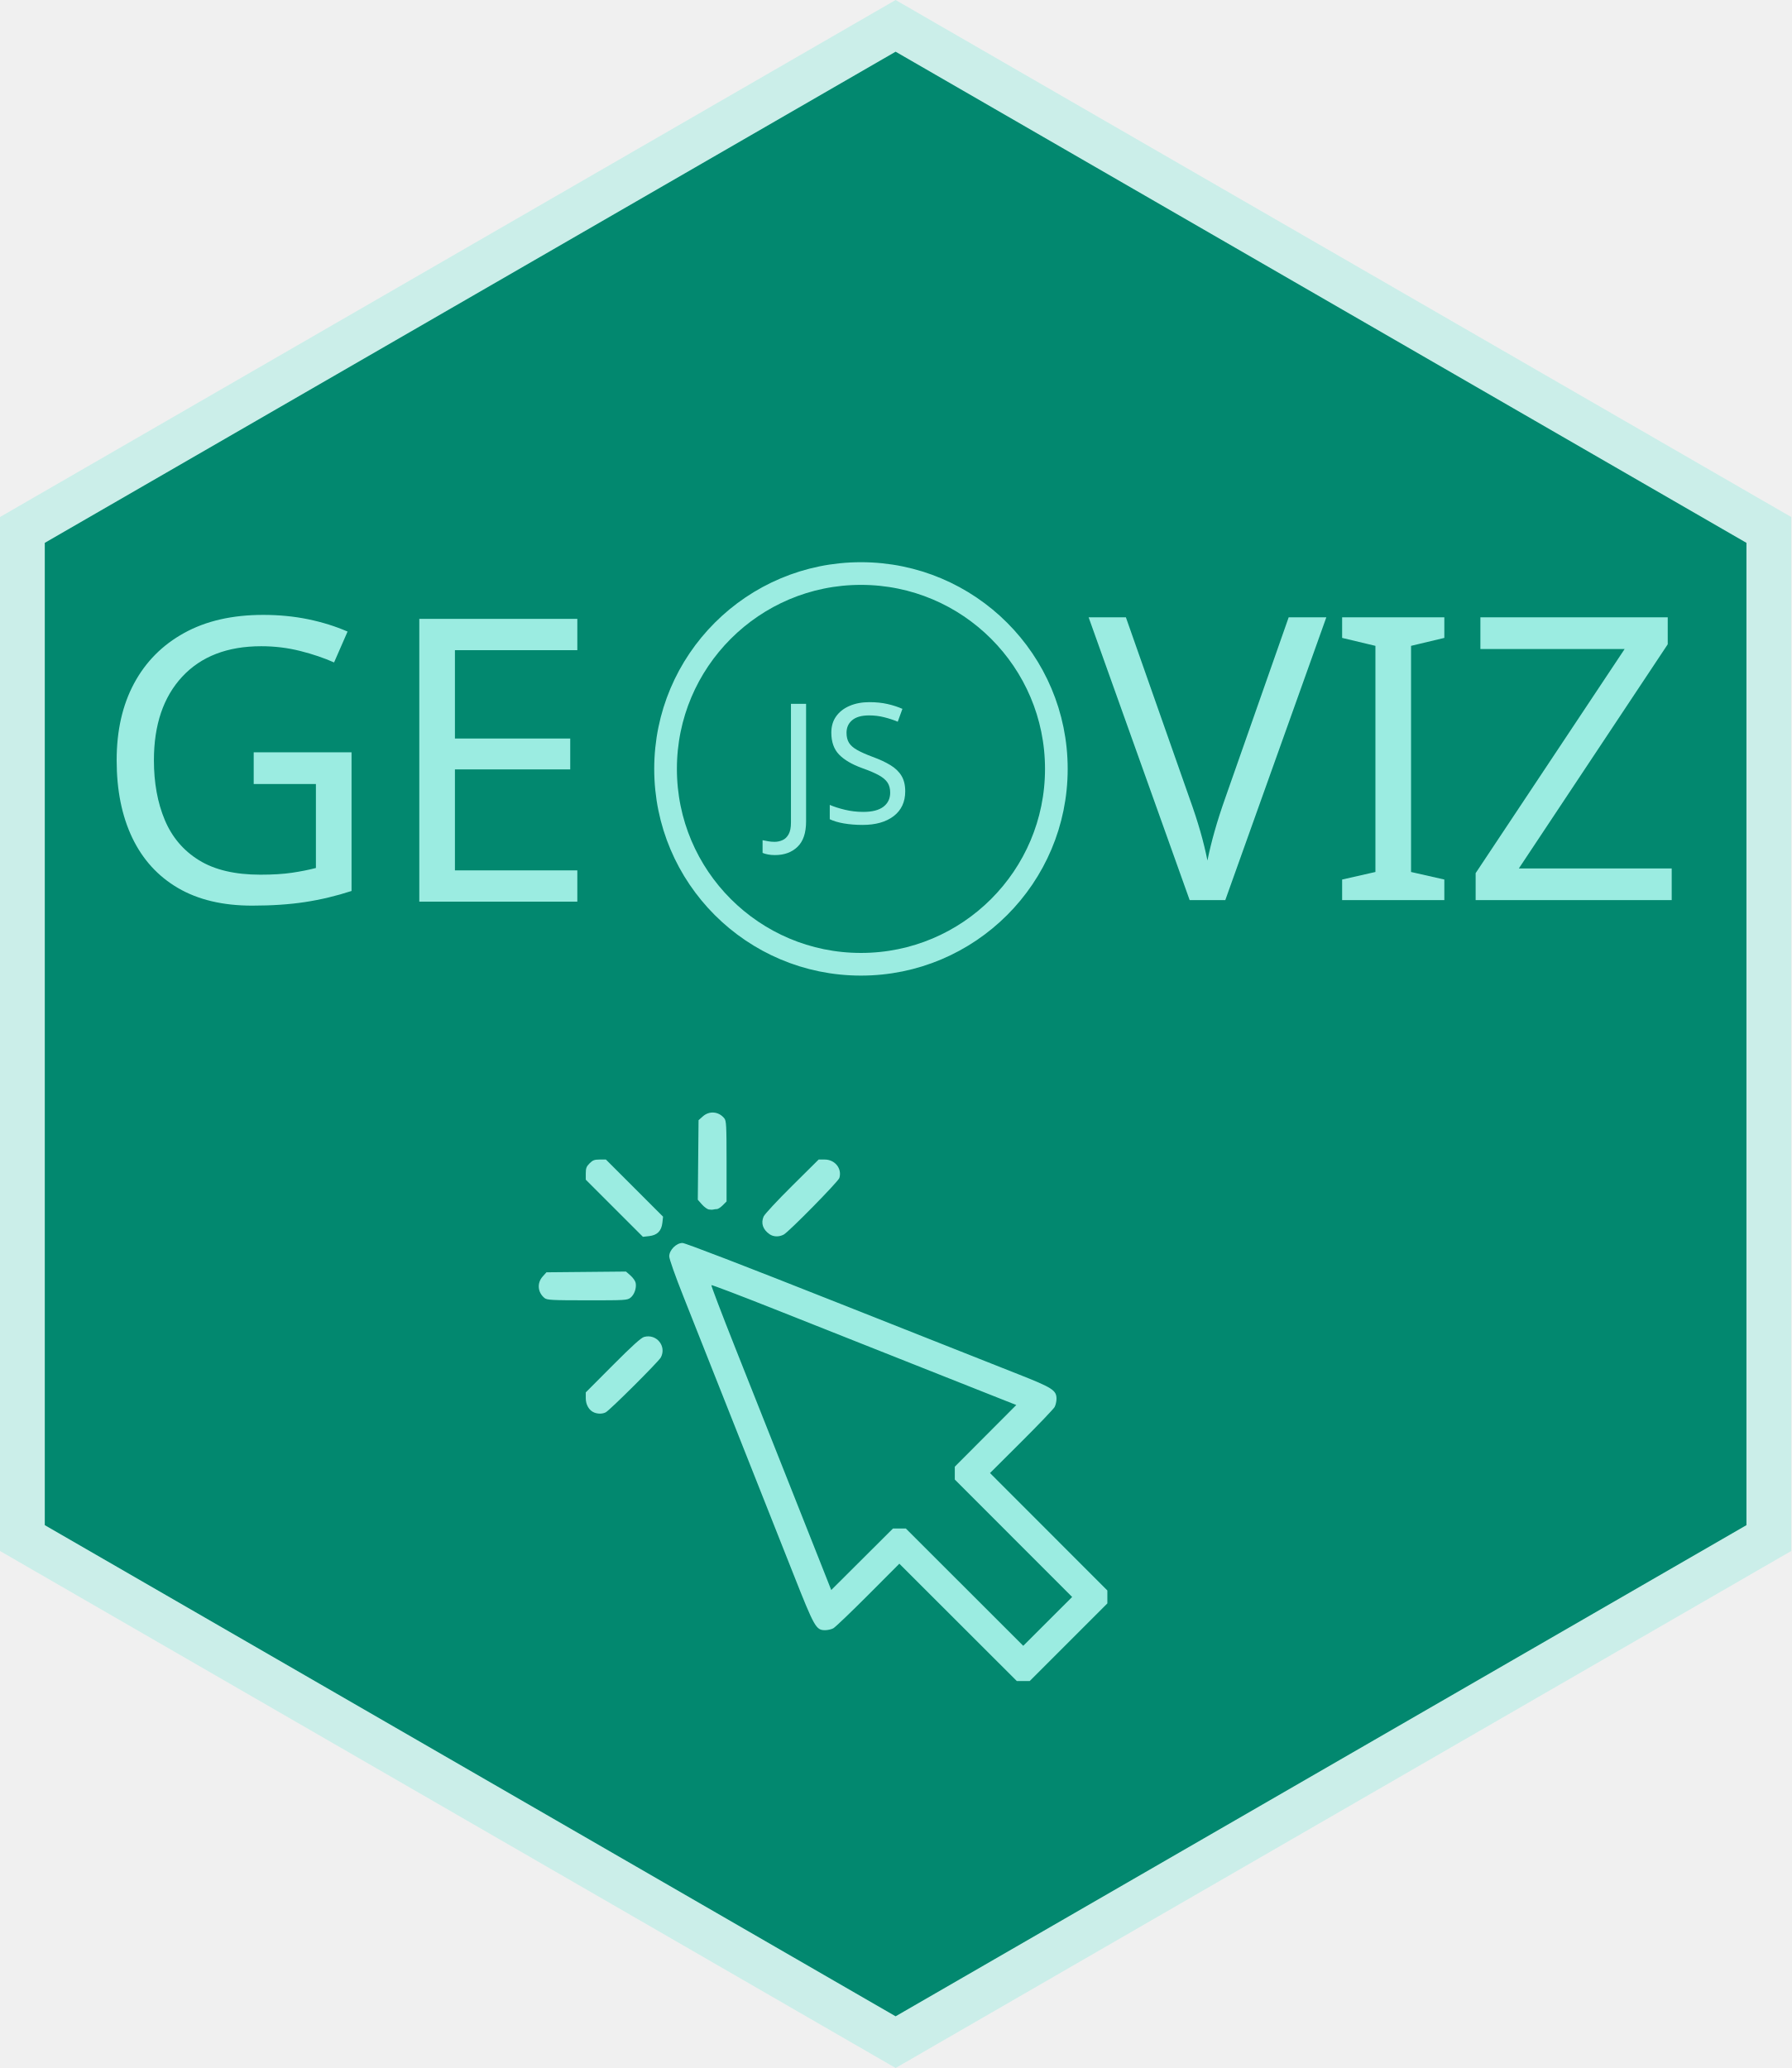
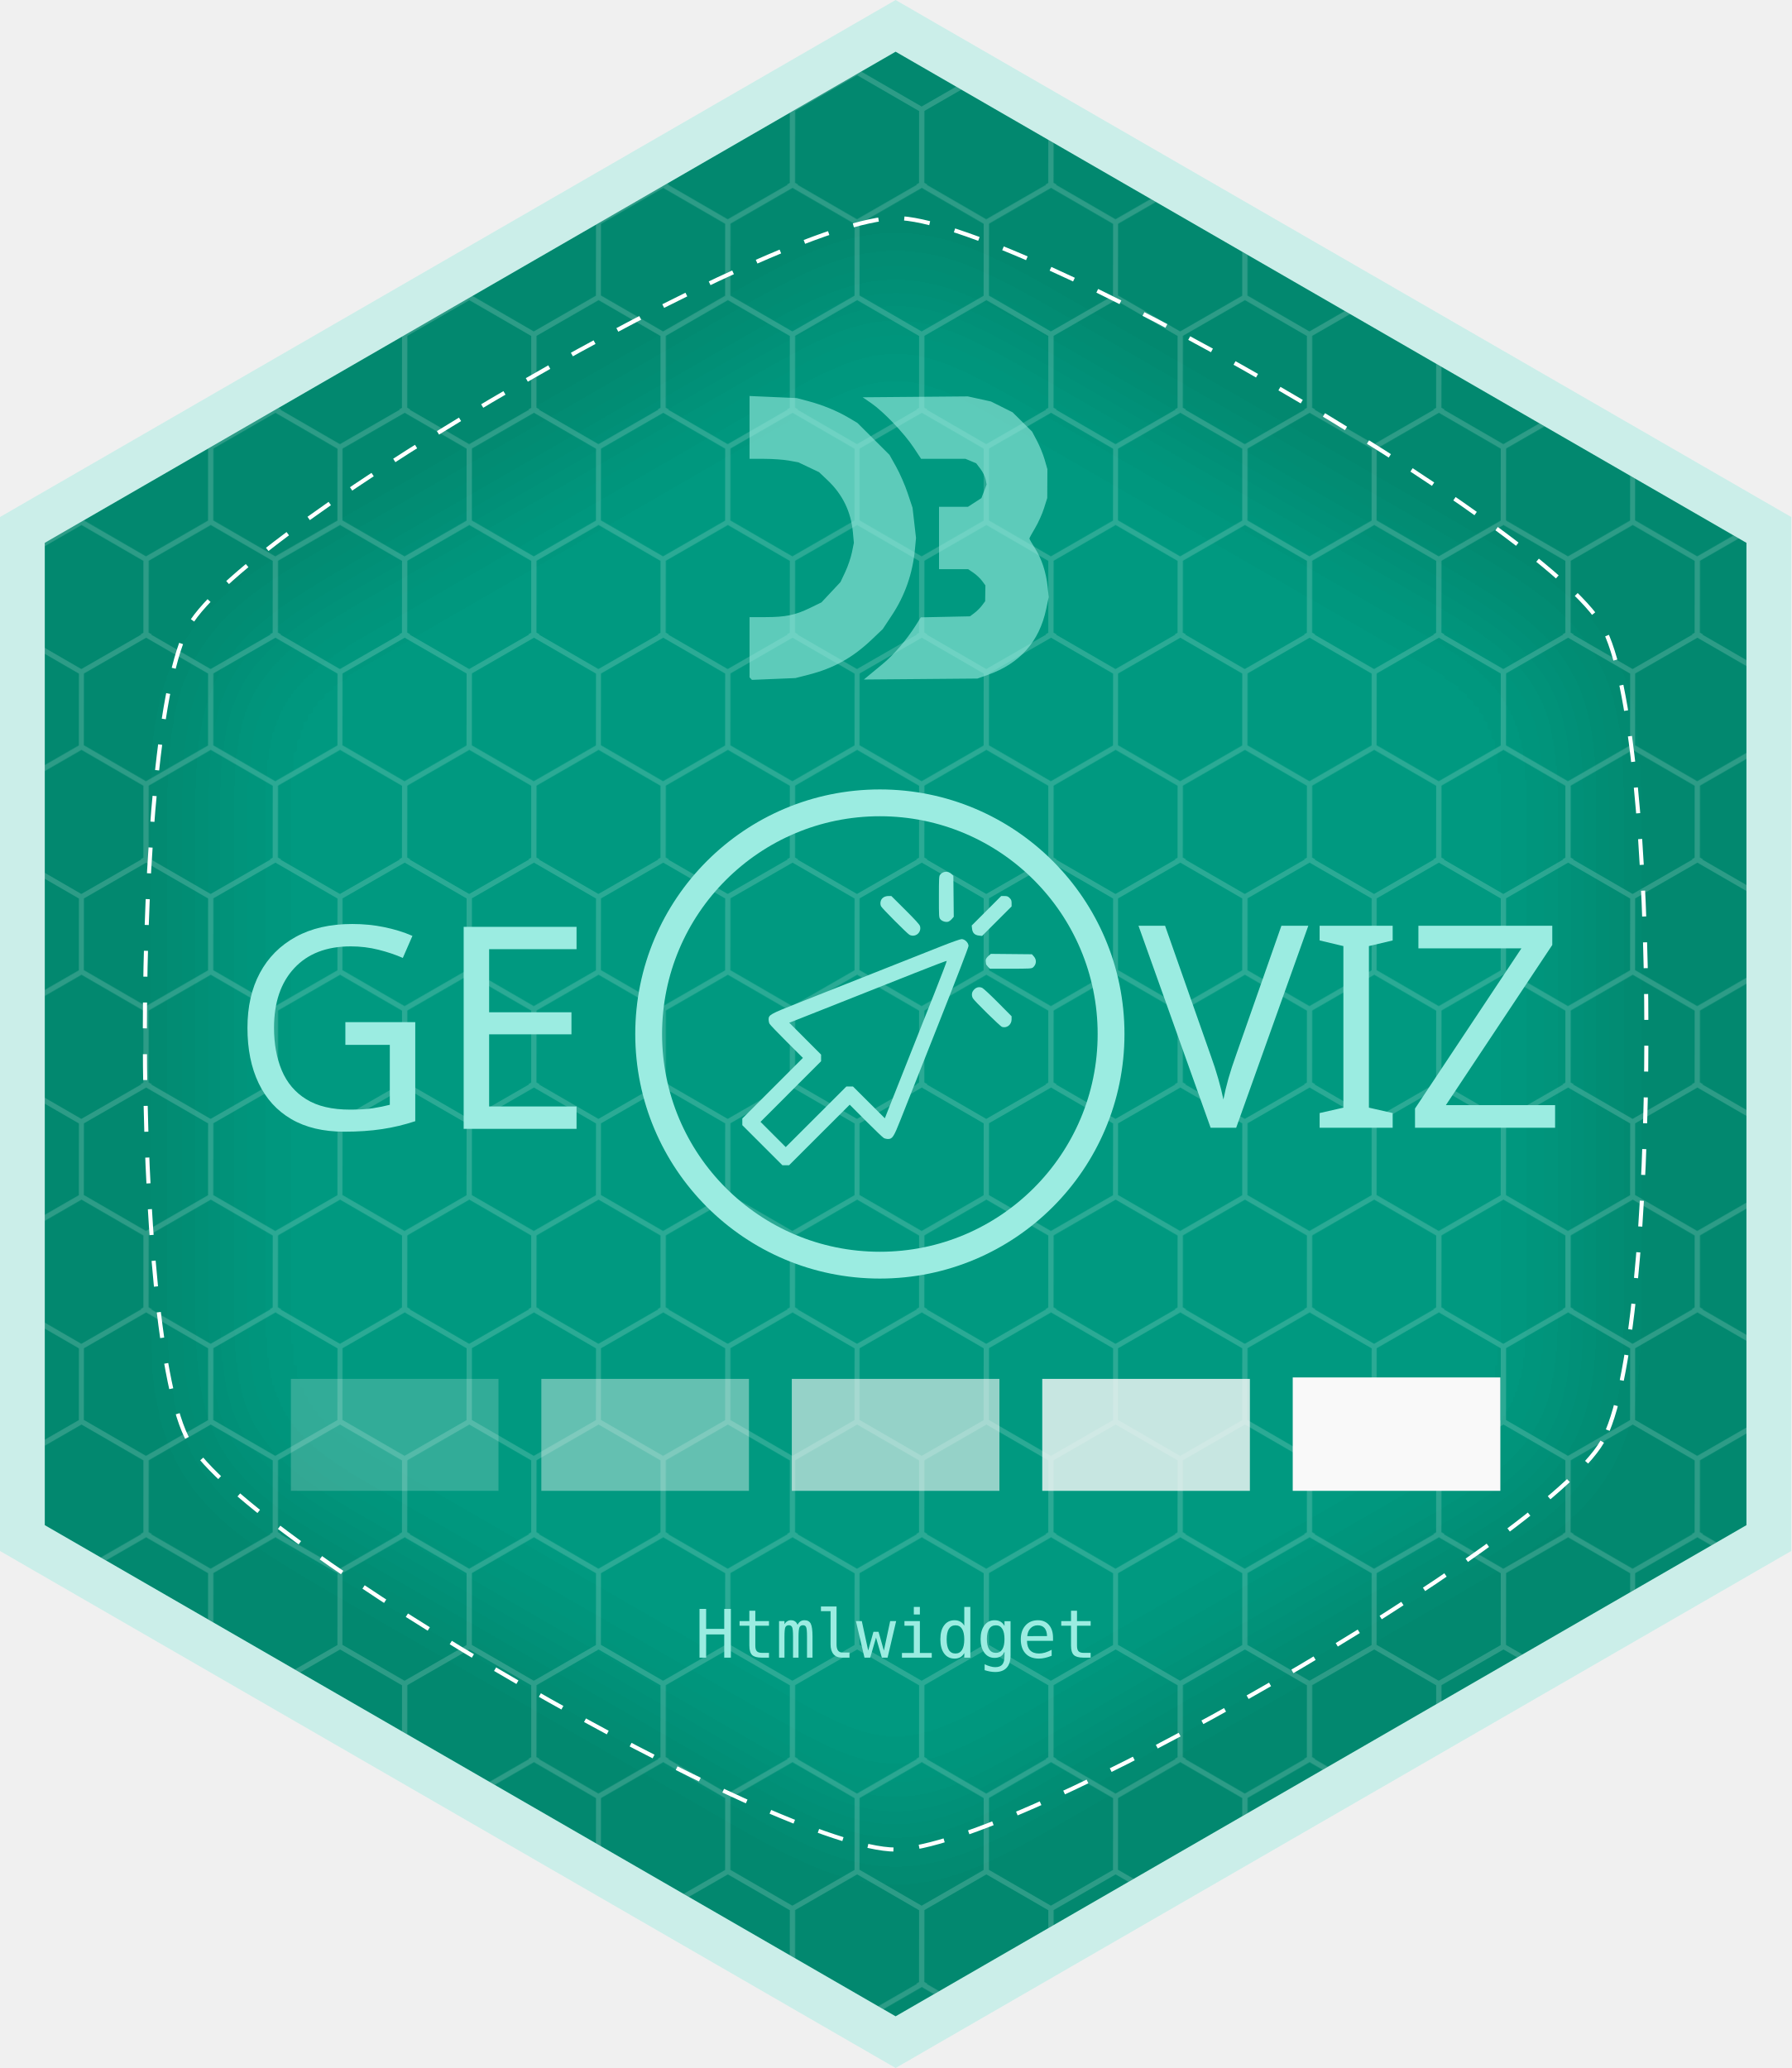
- <svg xmlns="http://www.w3.org/2000/svg" width="346.41" viewBox="0,0,346.41,400" version="1.1" id="svg10" xml:space="preserve">
+ <svg xmlns="http://www.w3.org/2000/svg" xmlns:xlink="http://www.w3.org/1999/xlink" width="346.41" viewBox="0,0,346.41,400" version="1.1" id="svg10" xml:space="preserve">
  <defs id="defs1">
+     <clipPath clipPathUnits="userSpaceOnUse" id="clipPath24">
+       <rect style="fill:none;stroke:#000000;stroke-width:1;stroke-linecap:butt;stroke-linejoin:bevel;paint-order:stroke markers fill;stop-color:#000000" id="rect24" width="45" height="77.937" x="251.534" y="222.735" />
+     </clipPath>
    <pattern id="hatch" patternUnits="userSpaceOnUse" width="5" height="5" patternTransform="rotate(45)">
      <line x1="0" y1="5" x2="0" stroke="white" stroke-linejoin="butt" stroke-width="1.333" stroke-opacity="0.25" id="line1" />
    </pattern>
    <filter id="pencil1_qfukxvupiuehxtt" x="0" y="-0.001" width="1" height="1.001">
      <feTurbulence baseFrequency="0.03" id="feTurbulence1" />
      <feDisplacementMap in="SourceGraphic" scale="5" id="feDisplacementMap1" xChannelSelector="A" yChannelSelector="A" />
    </filter>
    <filter id="pencil2_qfukxvupiuehxtt" x="0" y="0" width="1" height="1">
      <feTurbulence baseFrequency="0.06" id="feTurbulence2" />
      <feDisplacementMap in="SourceGraphic" scale="7" id="feDisplacementMap2" xChannelSelector="A" yChannelSelector="A" />
    </filter>
+     <filter style="color-interpolation-filters:sRGB;" id="filter6" x="-0.197" y="-0.171" width="1.394" height="1.341">
+       <feComposite in2="SourceGraphic" result="result1" k4="1" operator="arithmetic" id="feComposite4" />
+       <feGaussianBlur in="SourceAlpha" result="blur" stdDeviation="17" id="feGaussianBlur4" />
+       <feComposite in2="blur" in="blur" result="composite3" operator="in" id="feComposite5" />
+       <feBlend in2="result1" result="fbSourceGraphic" mode="multiply" id="feBlend5" />
+       <feComponentTransfer result="component1" in="fbSourceGraphic" id="feComponentTransfer5">
+         <feFuncR tableValues="0 0.1 0.2 0.3 0.4 0.5 0.6 0.7 0.8 0.9 1 1" type="discrete" id="feFuncR5" />
+         <feFuncG tableValues="0 0.1 0.2 0.3 0.4 0.5 0.6 0.7 0.8 0.9 1 1" type="discrete" id="feFuncG5" />
+         <feFuncB tableValues="0 0.1 0.2 0.3 0.4 0.5 0.6 0.7 0.8 0.9 1 1" type="discrete" id="feFuncB5" />
+       </feComponentTransfer>
+       <feColorMatrix result="colormatrix" values="1 0 0 0 0 0 1 0 0 0 0 0 1 0 0 -0.212 -0.715 -0.072 1 0 " id="feColorMatrix5" />
+       <feGaussianBlur stdDeviation="10" in="SourceGraphic" result="result2" id="feGaussianBlur5" />
+       <feColorMatrix result="result3" values="1 0 0 0 0 0 1 0 0 0 0 0 1 0 0 0 0 0 50 0 " id="feColorMatrix6" />
+       <feComponentTransfer in="result3" result="component1" id="feComponentTransfer6">
+         <feFuncR type="discrete" tableValues="0 0.1 0.2 0.3 0.4 0.5 0.6 0.7 0.8 0.9 1 1" id="feFuncR6" />
+         <feFuncG type="discrete" tableValues="0 0.1 0.2 0.3 0.4 0.5 0.6 0.7 0.8 0.9 1 1" id="feFuncG6" />
+         <feFuncB type="discrete" tableValues="0 0.1 0.2 0.3 0.4 0.5 0.6 0.7 0.8 0.9 1 1" id="feFuncB6" />
+       </feComponentTransfer>
+       <feComposite in2="colormatrix" operator="in" id="feComposite6" />
+     </filter>
+     <filter style="color-interpolation-filters:sRGB" id="filter6-4" x="-0.23" y="-0.266" width="1.46" height="1.531">
+       <feComposite in2="SourceGraphic" result="result1" k4="1" operator="arithmetic" id="feComposite4-3" k1="0" k2="0" k3="0" />
+       <feGaussianBlur in="SourceAlpha" result="blur" stdDeviation="17" id="feGaussianBlur4-0" />
+       <feComposite in2="blur" in="blur" result="composite3" operator="in" id="feComposite5-7" />
+       <feBlend in2="result1" result="fbSourceGraphic" mode="multiply" id="feBlend5-8" />
+       <feComponentTransfer result="component1" in="fbSourceGraphic" id="feComponentTransfer5-6">
+         <feFuncR tableValues="0 0.1 0.2 0.3 0.4 0.5 0.6 0.7 0.8 0.9 1 1" type="discrete" id="feFuncR5-8" />
+         <feFuncG tableValues="0 0.1 0.2 0.3 0.4 0.5 0.6 0.7 0.8 0.9 1 1" type="discrete" id="feFuncG5-8" />
+         <feFuncB tableValues="0 0.1 0.2 0.3 0.4 0.5 0.6 0.7 0.8 0.9 1 1" type="discrete" id="feFuncB5-4" />
+       </feComponentTransfer>
+       <feColorMatrix result="colormatrix" values="1 0 0 0 0 0 1 0 0 0 0 0 1 0 0 -0.212 -0.715 -0.072 1 0 " id="feColorMatrix5-3" />
+       <feGaussianBlur stdDeviation="10" in="SourceGraphic" result="result2" id="feGaussianBlur5-1" />
+       <feColorMatrix result="result3" values="1 0 0 0 0 0 1 0 0 0 0 0 1 0 0 0 0 0 50 0 " id="feColorMatrix6-4" />
+       <feComponentTransfer in="result3" result="component1" id="feComponentTransfer6-9">
+         <feFuncR type="discrete" tableValues="0 0.1 0.2 0.3 0.4 0.5 0.6 0.7 0.8 0.9 1 1" id="feFuncR6-2" />
+         <feFuncG type="discrete" tableValues="0 0.1 0.2 0.3 0.4 0.5 0.6 0.7 0.8 0.9 1 1" id="feFuncG6-0" />
+         <feFuncB type="discrete" tableValues="0 0.1 0.2 0.3 0.4 0.5 0.6 0.7 0.8 0.9 1 1" id="feFuncB6-6" />
+       </feComponentTransfer>
+       <feComposite in2="colormatrix" operator="in" id="feComposite6-8" />
+     </filter>
+     <pattern xlink:href="#Hexagons" preserveAspectRatio="xMidYMid" id="pattern24" patternTransform="matrix(0.5,0,0,0.5,365.7236,-7.77166)" x="0" y="0" />
+     <pattern patternUnits="userSpaceOnUse" width="100" height="87" preserveAspectRatio="xMidYMid" patternTransform="translate(1,1) scale(0.5,0.5)" style="fill:#ffffff" id="Hexagons">
+       <path id="path27" style="stroke:none" d="M 23.246,0 0,13.383 V 44.689 L 0.084,44.641 24.033,58.506 24.002,86.332 22.842,87 h 4.479 L 26.068,86.275 26.1,58.449 50.084,44.641 74.033,58.506 74.002,86.332 72.842,87 h 4.479 L 76.068,86.275 76.1,58.449 100,44.689 V 13.365 L 76.92,0 H 73.246 L 50.016,13.373 26.92,0 Z M 25.084,1.25 49.033,15.115 49.002,42.941 25.018,56.75 1.002,42.846 l 0.033,-27.75 z m 50,0 24.018,13.904 -0.035,27.75 L 75.018,56.75 51.068,42.885 51.1,15.059 Z" />
+     </pattern>
+     <clipPath id="ocwwnhyhyolygph">
+       <path d="M 270.692,0 300,21.294 329.308,42.587 v 0 0 0 l -11.195,34.454 -11.194,34.454 v 0 l 11.194,34.454 11.195,34.453 v 0 l 11.195,-34.453 11.195,-34.454 h 36.226 36.227 v 0 l 29.308,-21.294 29.309,-21.293 29.308,21.293 29.308,21.294 -11.195,34.453 -11.195,34.454 h -36.226 -36.227 v 0 l 29.308,21.294 29.308,21.293 v 0.001 h 36.227 36.227 l 11.194,34.453 11.195,34.454 -29.308,21.294 -29.308,21.293 -29.308,-21.293 -29.308,-21.294 h -10e-4 -36.226 -36.227 l -11.195,-34.454 -11.195,-34.454 v 0.001 l -11.194,34.453 -11.195,34.454 H 329.308 293.081 L 281.887,257.443 270.692,222.99 v 0 l -11.195,34.453 -11.195,34.454 v 0 l 11.195,34.454 11.195,34.454 -29.308,21.293 -29.308,21.294 -29.309,-21.294 -29.308,-21.293 11.195,-34.454 11.195,-34.454 v 0 L 164.654,257.443 153.459,222.99 v 0 l -11.194,34.453 -11.195,34.454 H 94.843 58.616 L 47.422,257.443 36.227,222.99 65.535,201.696 94.843,180.402 v 0 H 58.616 22.389 L 11.195,145.948 0,111.495 29.308,90.201 58.616,68.908 l 29.308,21.293 29.308,21.294 h 0.001 36.226 36.227 l 11.195,34.454 11.195,34.453 v 0 l 11.194,-34.453 11.195,-34.454 v 0 L 223.27,77.041 212.076,42.587 241.384,21.294 Z" id="path4-9" />
+     </clipPath>
  </defs>
-   <path d="M346.41,100L346.41,300L173.205,400L0,300L0,100L173.205,0Z" stroke="none" fill="#c42727" id="path1" style="fill:#9aece1;fill-opacity:0.427" />
-   <path d="M346.41,100L346.41,300L173.205,400L0,300L0,100L173.205,0Z" stroke="none" fill="#e63e32" id="path2" style="fill:#02886f;fill-opacity:1" transform="translate(173.2051, 200) scale(0.95) translate(-173.2051, -200) " />
  <clipPath id="sphere">
    <path d="M33.181,213.598C30.052,209.243,26.923,204.622,25.358,202.311C23.793,200,23.793,200,23.793,200C23.793,200,23.793,200,23.793,200C23.793,200,23.793,200,23.793,200C23.793,200,23.793,200,23.793,200C23.793,200,23.793,200,23.793,200C23.793,200,23.793,200,23.793,200C23.793,200,23.793,200,23.793,200C23.793,200,23.793,200,23.793,200C23.793,200,23.793,200,23.793,200C23.793,200,23.793,200,23.793,200C23.793,200,23.793,200,23.793,200C23.793,200,23.793,200,23.793,200C23.793,200,23.793,200,23.793,200C23.793,200,23.793,200,23.793,200C23.793,200,23.793,200,23.793,200C23.793,200,23.793,200,23.793,200C23.793,200,23.793,200,23.793,200C23.793,200,23.793,200,23.793,200C23.793,200,23.793,200,23.793,200C23.793,200,23.793,200,23.793,200C23.793,200,23.793,200,23.793,200C23.793,200,23.793,200,23.793,200C23.793,200,23.793,200,23.793,200C23.793,200,23.793,200,23.793,200C23.793,200,23.793,200,23.793,200C23.793,200,23.793,200,23.793,200C23.793,200,23.793,200,23.793,200C23.793,200,23.793,200,23.793,200C23.793,200,23.793,200,23.793,200C23.793,200,23.793,200,23.793,200C23.793,200,23.793,200,23.793,200C23.793,200,23.793,200,23.793,200C23.793,200,23.793,200,23.793,200C23.793,200,23.793,200,23.793,200C23.793,200,23.793,200,23.793,200C23.793,200,23.793,200,23.793,200C23.793,200,23.793,200,23.793,200C23.793,200,23.793,200,23.793,200C23.793,200,23.793,200,23.793,200C23.793,200,23.793,200,23.793,200C23.793,200,23.793,200,23.793,200C23.793,200,23.793,200,23.793,200C23.793,200,23.793,200,23.793,200C23.793,200,23.793,200,23.793,200C23.793,200,23.793,200,23.793,200C23.793,200,23.793,200,23.793,200C23.793,200,23.793,200,23.793,200C23.793,200,23.793,200,23.793,200C23.793,200,23.793,200,23.793,200C23.793,200,23.793,200,23.793,200C23.793,200,23.793,200,23.793,200C23.793,200,23.793,200,23.793,200C23.793,200,23.793,200,23.793,200C23.793,200,23.793,200,23.793,200C23.793,200,23.793,200,23.793,200C23.793,200,23.793,200,23.793,200C23.793,200,23.793,200,23.793,200C23.793,200,23.793,200,23.793,200C23.793,200,23.793,200,23.793,200C23.793,200,23.793,200,23.793,200C23.793,200,23.793,200,23.793,200C23.793,200,23.793,200,23.793,200C23.793,200,23.793,200,23.793,200C23.793,200,23.793,200,23.793,200C23.793,200,23.793,200,23.793,200C23.793,200,23.793,200,23.793,200C23.793,200,23.793,200,23.793,200C23.793,200,23.793,200,23.793,200C23.793,200,23.793,200,23.793,200C23.793,200,23.793,200,23.793,200C23.793,200,23.793,200,23.793,200C23.793,200,23.793,200,23.793,200C23.793,200,23.793,200,23.793,200C23.793,200,23.793,200,23.793,200C23.793,200,23.793,200,23.793,200C23.793,200,23.793,200,23.793,200C23.793,200,23.793,200,23.793,200C23.793,200,23.793,200,23.793,200C23.793,200,23.793,200,23.793,200C23.793,200,23.793,200,23.793,200C23.793,200,23.793,200,23.793,200C23.793,200,23.793,200,23.793,200C23.793,200,23.793,200,23.793,200C23.793,200,23.793,200,23.793,200C23.793,200,23.793,200,23.793,200C23.793,200,23.793,200,23.793,200C23.793,200,23.793,200,23.793,200C23.793,200,23.793,200,23.793,200C23.793,200,23.793,200,23.793,200C23.793,200,23.793,200,23.793,200C23.793,200,23.793,200,23.793,200C23.793,200,23.793,200,23.793,200C23.793,200,23.793,200,23.821,199.957C23.848,199.914,23.903,199.828,25.486,197.491C27.069,195.155,30.18,190.569,33.291,186.246C36.402,181.923,39.513,177.864,42.624,174.036C45.735,170.208,48.846,166.61,51.957,163.216C55.068,159.823,58.179,156.634,61.29,153.628C64.401,150.622,67.513,147.799,70.624,145.142C73.735,142.485,76.846,139.994,79.957,137.655C83.068,135.316,86.179,133.129,89.29,131.083C92.401,129.036,95.512,127.13,98.623,125.355C101.734,123.58,104.845,121.936,107.956,120.415C111.067,118.894,114.178,117.497,117.289,116.217C120.4,114.936,123.511,113.773,126.622,112.723C129.733,111.672,132.844,110.733,135.955,109.903C139.066,109.073,142.177,108.351,145.288,107.734C148.399,107.117,151.51,106.606,154.621,106.198C157.732,105.79,160.843,105.486,163.954,105.284C167.065,105.082,170.176,104.982,173.287,104.983C176.399,104.985,179.51,105.089,182.621,105.295C185.732,105.501,188.843,105.809,191.954,106.22C195.065,106.631,198.176,107.146,201.287,107.767C204.398,108.387,207.509,109.113,210.62,109.947C213.731,110.781,216.842,111.724,219.953,112.778C223.064,113.833,226.175,115,229.286,116.285C232.397,117.569,235.508,118.97,238.619,120.496C241.73,122.021,244.841,123.669,247.952,125.449C251.063,127.229,254.174,129.14,257.285,131.191C260.396,133.243,263.507,135.435,266.618,137.779C269.729,140.124,272.84,142.62,275.951,145.283C279.062,147.946,282.173,150.775,285.285,153.787C288.396,156.8,291.507,159.996,294.618,163.396C297.729,166.797,300.84,170.402,303.951,174.239C307.062,178.076,310.173,182.143,313.284,186.475C316.395,190.807,319.506,195.404,321.061,197.702C322.617,200,322.617,200,322.617,200C322.617,200,322.617,200,322.617,200C322.617,200,322.617,200,322.617,200C322.617,200,322.617,200,322.617,200C322.617,200,322.617,200,322.617,200C322.617,200,322.617,200,322.617,200C322.617,200,322.617,200,322.617,200C322.617,200,322.617,200,322.617,200C322.617,200,322.617,200,322.617,200C322.617,200,322.617,200,322.617,200C322.617,200,322.617,200,322.617,200C322.617,200,322.617,200,322.617,200C322.617,200,322.617,200,322.617,200C322.617,200,322.617,200,322.617,200C322.617,200,322.617,200,322.617,200C322.617,200,322.617,200,322.617,200C322.617,200,322.617,200,322.617,200C322.617,200,322.617,200,322.617,200C322.617,200,322.617,200,322.617,200C322.617,200,322.617,200,322.617,200C322.617,200,322.617,200,322.617,200C322.617,200,322.617,200,322.617,200C322.617,200,322.617,200,322.617,200C322.617,200,322.617,200,322.617,200C322.617,200,322.617,200,322.617,200C322.617,200,322.617,200,322.617,200C322.617,200,322.617,200,322.617,200C322.617,200,322.617,200,322.617,200C322.617,200,322.617,200,322.617,200C322.617,200,322.617,200,322.617,200C322.617,200,322.617,200,322.617,200C322.617,200,322.617,200,322.617,200C322.617,200,322.617,200,322.617,200C322.617,200,322.617,200,322.617,200C322.617,200,322.617,200,322.617,200C322.617,200,322.617,200,322.617,200C322.617,200,322.617,200,322.617,200C322.617,200,322.617,200,322.617,200C322.617,200,322.617,200,322.617,200C322.617,200,322.617,200,322.617,200C322.617,200,322.617,200,322.617,200C322.617,200,322.617,200,322.617,200C322.617,200,322.617,200,322.617,200C322.617,200,322.617,200,322.617,200C322.617,200,322.617,200,322.617,200C322.617,200,322.617,200,322.617,200C322.617,200,322.617,200,322.617,200C322.617,200,322.617,200,322.617,200C322.617,200,322.617,200,322.617,200C322.617,200,322.617,200,322.617,200C322.617,200,322.617,200,322.617,200C322.617,200,322.617,200,322.617,200C322.617,200,322.617,200,322.617,200C322.617,200,322.617,200,322.617,200C322.617,200,322.617,200,322.617,200C322.617,200,322.617,200,322.617,200C322.617,200,322.617,200,322.617,200C322.617,200,322.617,200,322.617,200C322.617,200,322.617,200,322.617,200C322.617,200,322.617,200,322.617,200C322.617,200,322.617,200,322.617,200C322.617,200,322.617,200,322.617,200C322.617,200,322.617,200,322.617,200C322.617,200,322.617,200,322.617,200C322.617,200,322.617,200,322.617,200C322.617,200,322.617,200,322.617,200C322.617,200,322.617,200,322.617,200C322.617,200,322.617,200,322.617,200C322.617,200,322.617,200,322.617,200C322.617,200,322.617,200,322.617,200C322.617,200,322.617,200,322.617,200C322.617,200,322.617,200,322.617,200C322.617,200,322.617,200,322.617,200C322.617,200,322.617,200,322.617,200C322.617,200,322.617,200,322.617,200C322.617,200,322.617,200,322.617,200C322.617,200,322.617,200,322.617,200C322.617,200,322.617,200,322.617,200C322.617,200,322.617,200,322.617,200C322.617,200,322.617,200,322.617,200C322.617,200,322.617,200,322.617,200C322.617,200,322.617,200,322.617,200C322.617,200,322.617,200,322.617,200C322.617,200,322.617,200,322.617,200C322.617,200,322.617,200,322.617,200C322.617,200,322.617,200,322.617,200C322.617,200,322.617,200,322.617,200C322.617,200,322.617,200,322.617,200C322.617,200,322.617,200,322.617,200C322.617,200,322.617,200,322.617,200C322.617,200,322.617,200,322.617,200C322.617,200,322.617,200,322.617,200C322.617,200,322.617,200,322.617,200C322.617,200,322.617,200,322.617,200C322.617,200,322.617,200,322.617,200C322.617,200,322.617,200,322.593,200.038C322.568,200.076,322.52,200.153,321.037,202.349C319.555,204.545,316.64,208.86,313.724,212.942C310.808,217.024,307.893,220.873,304.977,224.515C302.061,228.158,299.146,231.595,296.23,234.848C293.314,238.101,290.399,241.171,287.483,244.076C284.568,246.981,281.652,249.72,278.736,252.309C275.821,254.899,272.905,257.338,269.989,259.639C267.074,261.941,264.158,264.104,261.242,266.14C258.327,268.176,255.411,270.085,252.495,271.874C249.58,273.664,246.664,275.334,243.749,276.892C240.833,278.451,237.917,279.897,235.002,281.237C232.086,282.577,229.17,283.811,226.255,284.944C223.339,286.077,220.423,287.108,217.508,288.041C214.592,288.975,211.677,289.81,208.761,290.552C205.845,291.293,202.93,291.94,200.014,292.494C197.098,293.048,194.183,293.51,191.267,293.882C188.351,294.253,185.436,294.534,182.52,294.724C179.604,294.915,176.689,295.016,173.773,295.028C170.858,295.04,167.942,294.962,165.026,294.794C162.111,294.627,159.195,294.37,156.279,294.022C153.364,293.674,150.448,293.236,147.532,292.705C144.617,292.175,141.701,291.553,138.785,290.836C135.87,290.119,132.954,289.308,130.039,288.4C127.123,287.492,124.207,286.486,121.292,285.38C118.376,284.274,115.46,283.067,112.545,281.754C109.629,280.441,106.713,279.023,103.798,277.494C100.882,275.965,97.966,274.324,95.051,272.565C92.135,270.807,89.22,268.93,86.304,266.927C83.388,264.924,80.473,262.795,77.557,260.529C74.641,258.263,71.726,255.861,68.81,253.311C65.894,250.76,62.979,248.061,60.063,245.199C57.147,242.338,54.232,239.312,51.316,236.107C48.401,232.901,45.485,229.514,42.462,225.777C39.44,222.04,36.311,217.952,33.181,213.598" id="path8" />
  </clipPath>
  <text xml:space="preserve" style="font-style:normal;font-weight:normal;font-size:43.36px;line-height:1.25;font-family:sans-serif;fill:#000000;fill-opacity:1;stroke:none;stroke-width:1.084" x="-1452.728" y="568.872" id="text2">
    <tspan id="tspan2" style="stroke-width:1.084" x="-1452.728" y="568.872" />
  </text>
-   <path style="fill:#9bece1;fill-opacity:1;stroke-width:0.282" d="m 185.284,313.804 -11.357,-11.347 -6.049,6.068 c -3.327,3.337 -6.356,6.231 -6.73,6.43 -0.375,0.199 -1.082,0.361 -1.572,0.361 -1.757,0 -2.061,-0.536 -6.085,-10.717 -4.66,-11.79 -17.585,-44.418 -21.27,-53.69 -1.657,-4.17 -2.796,-7.391 -2.796,-7.906 0,-1.208 1.365,-2.583 2.563,-2.583 0.527,0 11.848,4.36 29.845,11.493 15.948,6.321 31.72,12.567 35.049,13.878 6.667,2.627 7.439,3.123 7.439,4.78 0,0.49 -0.163,1.198 -0.362,1.572 -0.199,0.375 -3.092,3.403 -6.43,6.73 l -6.068,6.049 11.347,11.357 11.347,11.357 v 1.25 1.25 l -7.507,7.507 -7.507,7.507 h -1.25 -1.25 z m 10.713,-16.27 -11.347,-11.357 v -1.242 -1.242 l 5.947,-5.966 5.947,-5.966 -2.732,-1.079 c -1.502,-0.594 -9.37,-3.713 -17.484,-6.932 -8.114,-3.219 -20.121,-7.982 -26.682,-10.584 -6.561,-2.602 -11.992,-4.669 -12.069,-4.592 -0.077,0.077 1.99,5.508 4.592,12.069 2.602,6.561 7.027,17.717 9.833,24.791 2.806,7.074 5.923,14.943 6.927,17.488 l 1.826,4.628 5.97,-5.951 5.97,-5.951 h 1.243 1.243 l 11.354,11.345 11.354,11.345 4.728,-4.723 4.728,-4.723 z M 114.895,273.208 c -0.962,-0.389 -1.611,-1.491 -1.611,-2.736 v -1.15 l 5.229,-5.251 c 3.727,-3.742 5.465,-5.316 6.049,-5.477 2.4,-0.663 4.397,1.784 3.238,3.968 -0.433,0.817 -9.869,10.217 -10.655,10.615 -0.641,0.325 -1.497,0.337 -2.251,0.032 z m -9.588,-22.139 c -1.331,-1.078 -1.491,-2.891 -0.366,-4.151 l 0.736,-0.824 7.692,-0.073 7.692,-0.073 0.874,0.767 c 0.481,0.422 0.931,1.065 1,1.429 0.19,0.994 -0.256,2.277 -0.993,2.857 -0.629,0.494 -0.976,0.516 -8.376,0.51 -6.934,-0.004 -7.775,-0.05 -8.258,-0.441 z m 13.503,-17.366 -5.526,-5.526 v -1.211 c 0,-1.002 0.126,-1.338 0.737,-1.948 0.61,-0.61 0.946,-0.737 1.948,-0.737 h 1.211 l 5.526,5.526 5.526,5.526 -0.133,1.186 c -0.179,1.586 -0.991,2.398 -2.576,2.576 l -1.186,0.134 z m 30.023,5.026 c -1.301,-0.897 -1.715,-2.13 -1.153,-3.432 0.191,-0.442 2.664,-3.102 5.496,-5.91 l 5.148,-5.107 h 1.165 c 1.991,0 3.388,1.759 2.837,3.572 -0.212,0.699 -9.777,10.428 -10.763,10.948 -0.911,0.48 -1.97,0.453 -2.73,-0.071 z m -11.77,-4.791 c -0.306,-0.059 -0.906,-0.506 -1.334,-0.994 l -0.779,-0.887 0.073,-7.692 0.073,-7.692 0.824,-0.736 c 1.26,-1.125 3.073,-0.966 4.151,0.366 0.391,0.483 0.436,1.327 0.441,8.312 v 7.774 l -0.737,0.737 c -0.405,0.405 -0.907,0.737 -1.114,0.737 -0.208,0 -0.528,0.041 -0.713,0.091 -0.185,0.05 -0.586,0.043 -0.891,-0.017 z" id="path10" />
-   <g id="g10" transform="matrix(0.9649173,0,0,0.9649173,7.538373,-43.25898)">
-     <text xml:space="preserve" style="font-style:normal;font-weight:normal;font-size:79.394px;line-height:1.25;font-family:sans-serif;fill:#9bece1;fill-opacity:1;stroke:none;stroke-width:1.985" x="10.721" y="225.576" id="text3149-3-0">
-       <tspan id="tspan3147-0-4" style="font-style:normal;font-variant:normal;font-weight:normal;font-stretch:normal;font-family:Manjari;-inkscape-font-specification:Manjari;fill:#9bece1;fill-opacity:1;stroke-width:1.985" x="10.721" y="225.576">GE </tspan>
+   <rect fill="#ffffff" stroke="currentColor" stroke-width="1.298" width="0" y="355.291" height="0.519" id="rect7" x="-1283.966" style="font-family:sans-serif;fill:#9bece1;fill-opacity:1" />
+   <g id="layer3" style="display:inline">
+     <path d="M 346.41,100 V 300 L 173.205,400 0,300 V 100 L 173.205,0 Z" stroke="none" fill="#c42727" id="path1" style="fill:#9aece1;fill-opacity:0.427" />
+   </g>
+   <g id="layer2" style="display:inline">
+     <path d="M 337.75,105 V 295 L 173.205,390 8.66,295 V 105 L 173.205,10 Z" stroke="none" fill="#e63e32" id="path2" style="fill:#02886f;fill-opacity:1;stroke-width:0.95" />
+     <path d="m -36.69,222.315 v 190 l -164.545,95 -164.545,-95 v -190 l 164.545,-95 z" stroke="none" fill="#e63e32" id="path2-7" style="display:inline;fill:#02886f;fill-opacity:1;stroke-width:0.95;filter:url(#filter6)" transform="matrix(0.8560665,0,0,0.8560665,345.5085,-66.86024)" />
+   </g>
+   <g id="layer4" style="display:inline">
+     <path d="M 337.75,105 V 295 L 173.205,390 8.66,295 V 105 L 173.205,10 Z" stroke="none" fill="#e63e32" id="path2-9" style="display:inline;opacity:0.168;fill:url(#pattern24);fill-opacity:1;stroke:none;stroke-width:0.95" />
+   </g>
+   <g id="layer5" style="display:inline">
+     <text xml:space="preserve" style="font-style:normal;font-weight:normal;font-size:12.917px;line-height:1.25;font-family:sans-serif;fill:#9bece1;fill-opacity:1;stroke:none;stroke-width:0.323" x="134.422" y="320.626" id="text1">
+       <tspan id="tspan1" x="134.422" y="320.626" style="font-style:normal;font-variant:normal;font-weight:normal;font-stretch:normal;font-family:'Andale Mono';-inkscape-font-specification:'Andale Mono';stroke-width:0.323">Htmlwidget</tspan>
    </text>
-     <text xml:space="preserve" style="font-style:normal;font-weight:normal;font-size:79.394px;line-height:1.25;font-family:sans-serif;fill:#9bece1;fill-opacity:1;stroke:none;stroke-width:1.985" x="210.374" y="225.266" id="text3149-3-0-9">
-       <tspan id="tspan3147-0-4-7" style="font-style:normal;font-variant:normal;font-weight:normal;font-stretch:normal;font-family:Manjari;-inkscape-font-specification:Manjari;fill:#9bece1;fill-opacity:1;stroke-width:1.985" x="210.374" y="225.266">VIZ</tspan>
+   </g>
+   <g id="layer1" style="display:inline">
+     <path style="fill:#9bece1;fill-opacity:1;stroke-width:0.146" d="m 149.419,210.485 5.858,-5.863 -3.133,-3.123 c -1.723,-1.718 -3.217,-3.281 -3.319,-3.475 -0.103,-0.193 -0.187,-0.559 -0.187,-0.812 0,-0.907 0.277,-1.064 5.533,-3.142 6.087,-2.406 22.931,-9.079 27.718,-10.981 2.153,-0.855 3.816,-1.444 4.081,-1.444 0.623,0 1.334,0.705 1.334,1.323 0,0.272 -2.251,6.117 -5.934,15.408 -3.263,8.233 -6.488,16.376 -7.165,18.094 -1.356,3.442 -1.612,3.841 -2.468,3.841 -0.253,0 -0.618,-0.084 -0.812,-0.187 -0.193,-0.103 -1.757,-1.596 -3.475,-3.319 l -3.123,-3.133 -5.863,5.858 -5.863,5.858 h -0.645 -0.645 l -3.876,-3.876 -3.876,-3.875 v -0.645 -0.645 z m 8.399,5.531 5.863,-5.858 h 0.641 0.641 l 3.08,3.07 3.08,3.07 0.557,-1.41 c 0.306,-0.776 1.917,-4.837 3.579,-9.026 1.662,-4.189 4.121,-10.387 5.464,-13.775 1.343,-3.387 2.41,-6.191 2.371,-6.231 -0.04,-0.04 -2.843,1.027 -6.231,2.371 -3.387,1.344 -9.147,3.628 -12.798,5.076 -3.652,1.448 -7.715,3.058 -9.029,3.576 l -2.389,0.942 3.072,3.082 3.072,3.082 v 0.642 0.642 l -5.857,5.861 -5.857,5.861 2.438,2.441 2.438,2.441 z m 12.559,-41.87 c 0.201,-0.497 0.77,-0.832 1.413,-0.832 h 0.594 l 2.711,2.7 c 1.932,1.924 2.744,2.821 2.828,3.123 0.342,1.239 -0.921,2.27 -2.048,1.672 -0.422,-0.224 -5.274,-5.095 -5.48,-5.501 -0.168,-0.331 -0.174,-0.773 -0.017,-1.162 z m 11.429,-4.95 c 0.557,-0.687 1.493,-0.77 2.143,-0.189 l 0.425,0.38 0.038,3.971 0.038,3.971 -0.396,0.451 c -0.218,0.248 -0.55,0.481 -0.738,0.516 -0.513,0.098 -1.176,-0.132 -1.475,-0.513 -0.255,-0.325 -0.266,-0.504 -0.263,-4.324 0.002,-3.58 0.026,-4.014 0.228,-4.263 z m 8.965,6.971 2.853,-2.853 h 0.625 c 0.517,0 0.691,0.065 1.006,0.381 0.315,0.315 0.381,0.488 0.381,1.006 v 0.625 l -2.853,2.853 -2.853,2.853 -0.612,-0.069 c -0.819,-0.092 -1.238,-0.511 -1.33,-1.33 l -0.069,-0.612 z m -2.595,15.5 c 0.463,-0.672 1.1,-0.885 1.772,-0.595 0.228,0.099 1.601,1.375 3.051,2.837 l 2.636,2.658 v 0.601 c 0,1.028 -0.908,1.749 -1.844,1.465 -0.361,-0.11 -5.384,-5.047 -5.652,-5.556 -0.248,-0.471 -0.234,-1.017 0.036,-1.41 z m 2.474,-6.076 c 0.03,-0.158 0.261,-0.468 0.513,-0.689 l 0.458,-0.402 3.971,0.038 3.971,0.038 0.38,0.425 c 0.581,0.65 0.498,1.586 -0.189,2.143 -0.249,0.202 -0.685,0.225 -4.291,0.228 h -4.013 l -0.381,-0.381 c -0.209,-0.209 -0.381,-0.468 -0.381,-0.575 0,-0.107 -0.021,-0.273 -0.047,-0.368 -0.026,-0.095 -0.022,-0.302 0.009,-0.46 z" id="path10" />
+     <text xml:space="preserve" style="font-style:normal;font-weight:normal;font-size:54.737px;line-height:1.25;font-family:sans-serif;fill:#9bece1;fill-opacity:1;stroke:none;stroke-width:1.368" x="44.511" y="218.348" id="text3149-3-0">
+       <tspan id="tspan3147-0-4" style="font-style:normal;font-variant:normal;font-weight:normal;font-stretch:normal;font-family:Manjari;-inkscape-font-specification:Manjari;fill:#9bece1;fill-opacity:1;stroke-width:1.368" x="44.511" y="218.348">GE </tspan>
    </text>
-     <text xml:space="preserve" style="font-style:normal;font-weight:normal;font-size:33.525px;line-height:1.25;font-family:sans-serif;fill:#9bece1;fill-opacity:1;stroke:none;stroke-width:0.838" x="147.637" y="209.864" id="text13773">
-       <tspan id="tspan13771" style="font-style:normal;font-variant:normal;font-weight:normal;font-stretch:normal;font-family:Manjari;-inkscape-font-specification:Manjari;fill:#9bece1;fill-opacity:1;stroke-width:0.838" x="147.637" y="209.864">JS</tspan>
+     <text xml:space="preserve" style="font-style:normal;font-weight:normal;font-size:54.737px;line-height:1.25;font-family:sans-serif;fill:#9bece1;fill-opacity:1;stroke:none;stroke-width:1.368" x="220.176" y="218.134" id="text3149-3-0-9">
+       <tspan id="tspan3147-0-4-7" style="font-style:normal;font-variant:normal;font-weight:normal;font-stretch:normal;font-family:Manjari;-inkscape-font-specification:Manjari;fill:#9bece1;fill-opacity:1;stroke-width:1.368" x="220.176" y="218.134">VIZ</tspan>
    </text>
-     <circle style="display:inline;fill:none;fill-opacity:1;stroke:#9bece1;stroke-width:4.544;stroke-dasharray:none;stroke-opacity:1;stop-color:#000000" id="path19588-6" cx="164.744" cy="198.963" r="39.162" />
+     <circle style="display:inline;fill:none;fill-opacity:1;stroke:#9bece1;stroke-width:5.187;stroke-dasharray:none;stroke-opacity:1;stop-color:#000000" id="path19588-6" cx="170.16" cy="200" r="44.712" />
+     <path d="m 309.86,278.854 c -11.388,19.724 -113.877,78.897 -136.653,78.897 -22.775,0 -125.265,-59.173 -136.653,-78.897 -11.388,-19.724 -11.388,-138.07 0,-157.794 11.388,-19.724 113.878,-78.897 136.653,-78.897 22.776,0 125.265,59.173 136.653,78.897 11.388,19.724 11.388,138.07 0,157.794" stroke="#ffffff" fill="none" stroke-width="0.789" stroke-dasharray="5" id="path4" />
+     <path style="opacity:0.6;fill:#9bece1;fill-opacity:1;stroke:none;stroke-width:0.247" d="m 145.189,131.258 -0.232,-0.244 v -5.824 -5.824 h 3.077 c 3.871,0 5.769,-0.39 8.595,-1.765 l 2.24,-1.09 1.836,-1.963 1.836,-1.963 0.919,-1.944 c 0.505,-1.069 1.088,-2.778 1.296,-3.797 l 0.377,-1.853 -0.189,-2.032 C 164.572,98.962 162.947,95.629 160.018,92.858 L 158.397,91.325 156.393,90.374 154.389,89.422 152.554,89.087 C 151.545,88.903 149.423,88.752 147.838,88.752 h -2.881 v -6.078 -6.078 l 4.561,0.2 4.561,0.2 2.165,0.574 c 2.799,0.742 5.603,1.887 7.805,3.187 l 1.757,1.037 3.107,3.092 3.107,3.092 1.297,2.319 c 0.713,1.276 1.717,3.579 2.23,5.118 l 0.933,2.799 0.335,2.922 0.335,2.922 -0.204,2.165 c -0.442,4.691 -1.922,8.941 -4.444,12.756 l -1.789,2.706 -2.132,2.029 c -3.696,3.517 -7.36,5.553 -12.237,6.798 l -2.517,0.643 -4.203,0.174 -4.203,0.174 z m 22.651,-0.464 c 0.425,-0.353 1.709,-1.415 2.853,-2.359 2.155,-1.778 4.621,-4.65 6.375,-7.424 l 1.013,-1.602 4.753,-0.099 4.753,-0.099 0.853,-0.638 c 0.469,-0.351 1.129,-1.008 1.468,-1.461 l 0.615,-0.823 0.023,-1.531 0.023,-1.531 -0.647,-0.874 c -0.356,-0.481 -1.107,-1.187 -1.669,-1.569 l -1.022,-0.696 -2.815,-1.2e-4 -2.815,-1.1e-4 v -6.03 -6.03 l 2.799,7e-5 2.799,8e-5 1.3,-0.843 1.3,-0.843 0.503,-1.316 0.503,-1.316 -0.197,-0.985 c -0.108,-0.542 -0.562,-1.464 -1.008,-2.049 l -0.811,-1.064 -1.032,-0.431 -1.032,-0.431 h -4.294 -4.294 l -1.484,-2.242 c -1.784,-2.695 -5.811,-6.907 -8.131,-8.504 l -1.683,-1.159 10.165,-0.086 10.165,-0.086 2.243,0.494 2.243,0.494 2.086,1.044 2.086,1.044 1.884,1.862 1.884,1.862 0.949,1.788 c 0.522,0.984 1.189,2.62 1.482,3.636 l 0.533,1.848 -0.014,2.791 -0.014,2.791 -0.636,2.01 c -0.35,1.106 -1.128,2.827 -1.729,3.826 -0.601,0.999 -1.09,1.903 -1.086,2.01 0.005,0.107 0.496,0.96 1.093,1.895 1.281,2.008 2.142,4.638 2.43,7.422 l 0.208,2.01 -0.489,2.316 c -1.331,6.298 -5.081,10.524 -11.29,12.723 l -2.01,0.712 -10.978,0.092 -10.978,0.092 z" id="path241995" />
+     <rect style="fill:#f9f9f9;fill-opacity:1;stroke-width:0.555" id="rect190" width="21.933" height="40.151" x="266.43" y="-290.156" ry="0" transform="rotate(90)" />
+     <rect style="opacity:0.8;fill:#f9f9f9;fill-opacity:1;stroke-width:0.552" id="rect190-2" width="21.654" height="40.151" x="266.709" y="-241.718" ry="0" transform="rotate(90)" />
+     <rect style="opacity:0.6;fill:#f9f9f9;fill-opacity:1;stroke-width:0.552" id="rect190-2-2" width="21.654" height="40.151" x="266.709" y="-193.281" ry="0" transform="rotate(90)" />
+     <rect style="opacity:0.4;fill:#f9f9f9;fill-opacity:1;stroke-width:0.552" id="rect190-2-2-3" width="21.654" height="40.151" x="266.709" y="-144.843" ry="0" transform="rotate(90)" />
+     <rect style="opacity:0.2;fill:#f9f9f9;fill-opacity:1;stroke-width:0.552" id="rect190-2-2-3-3" width="21.654" height="40.151" x="266.709" y="-96.406" ry="0" transform="rotate(90)" />
  </g>
-   <rect fill="#ffffff" stroke="currentColor" stroke-width="1.298" width="0" y="355.291" height="0.519" id="rect7" x="-1283.966" style="font-family:sans-serif;fill:#9bece1;fill-opacity:1" />
+   <g id="layer6" />
</svg>
